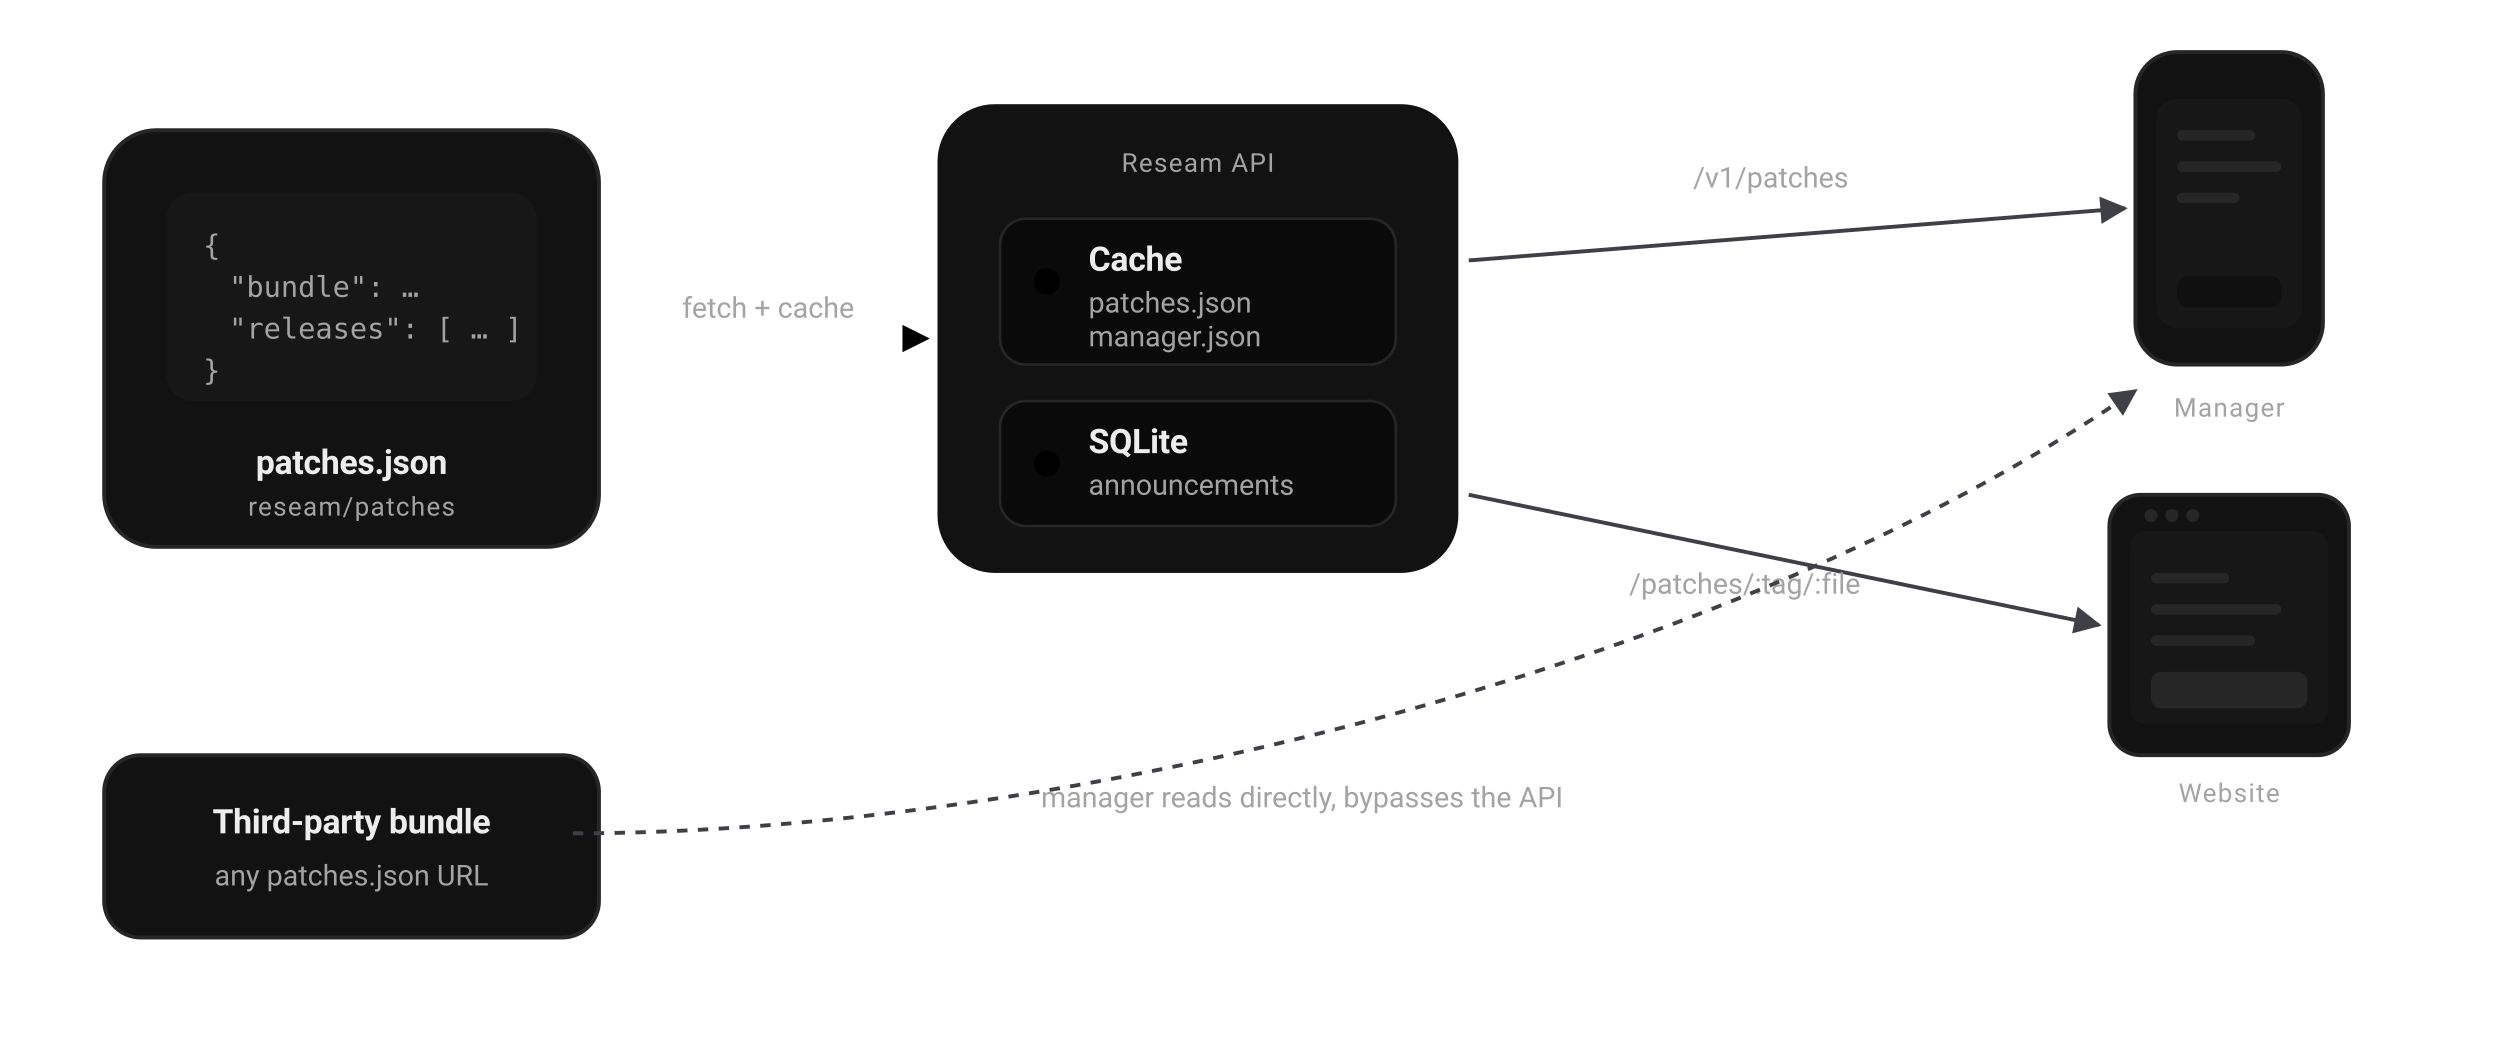
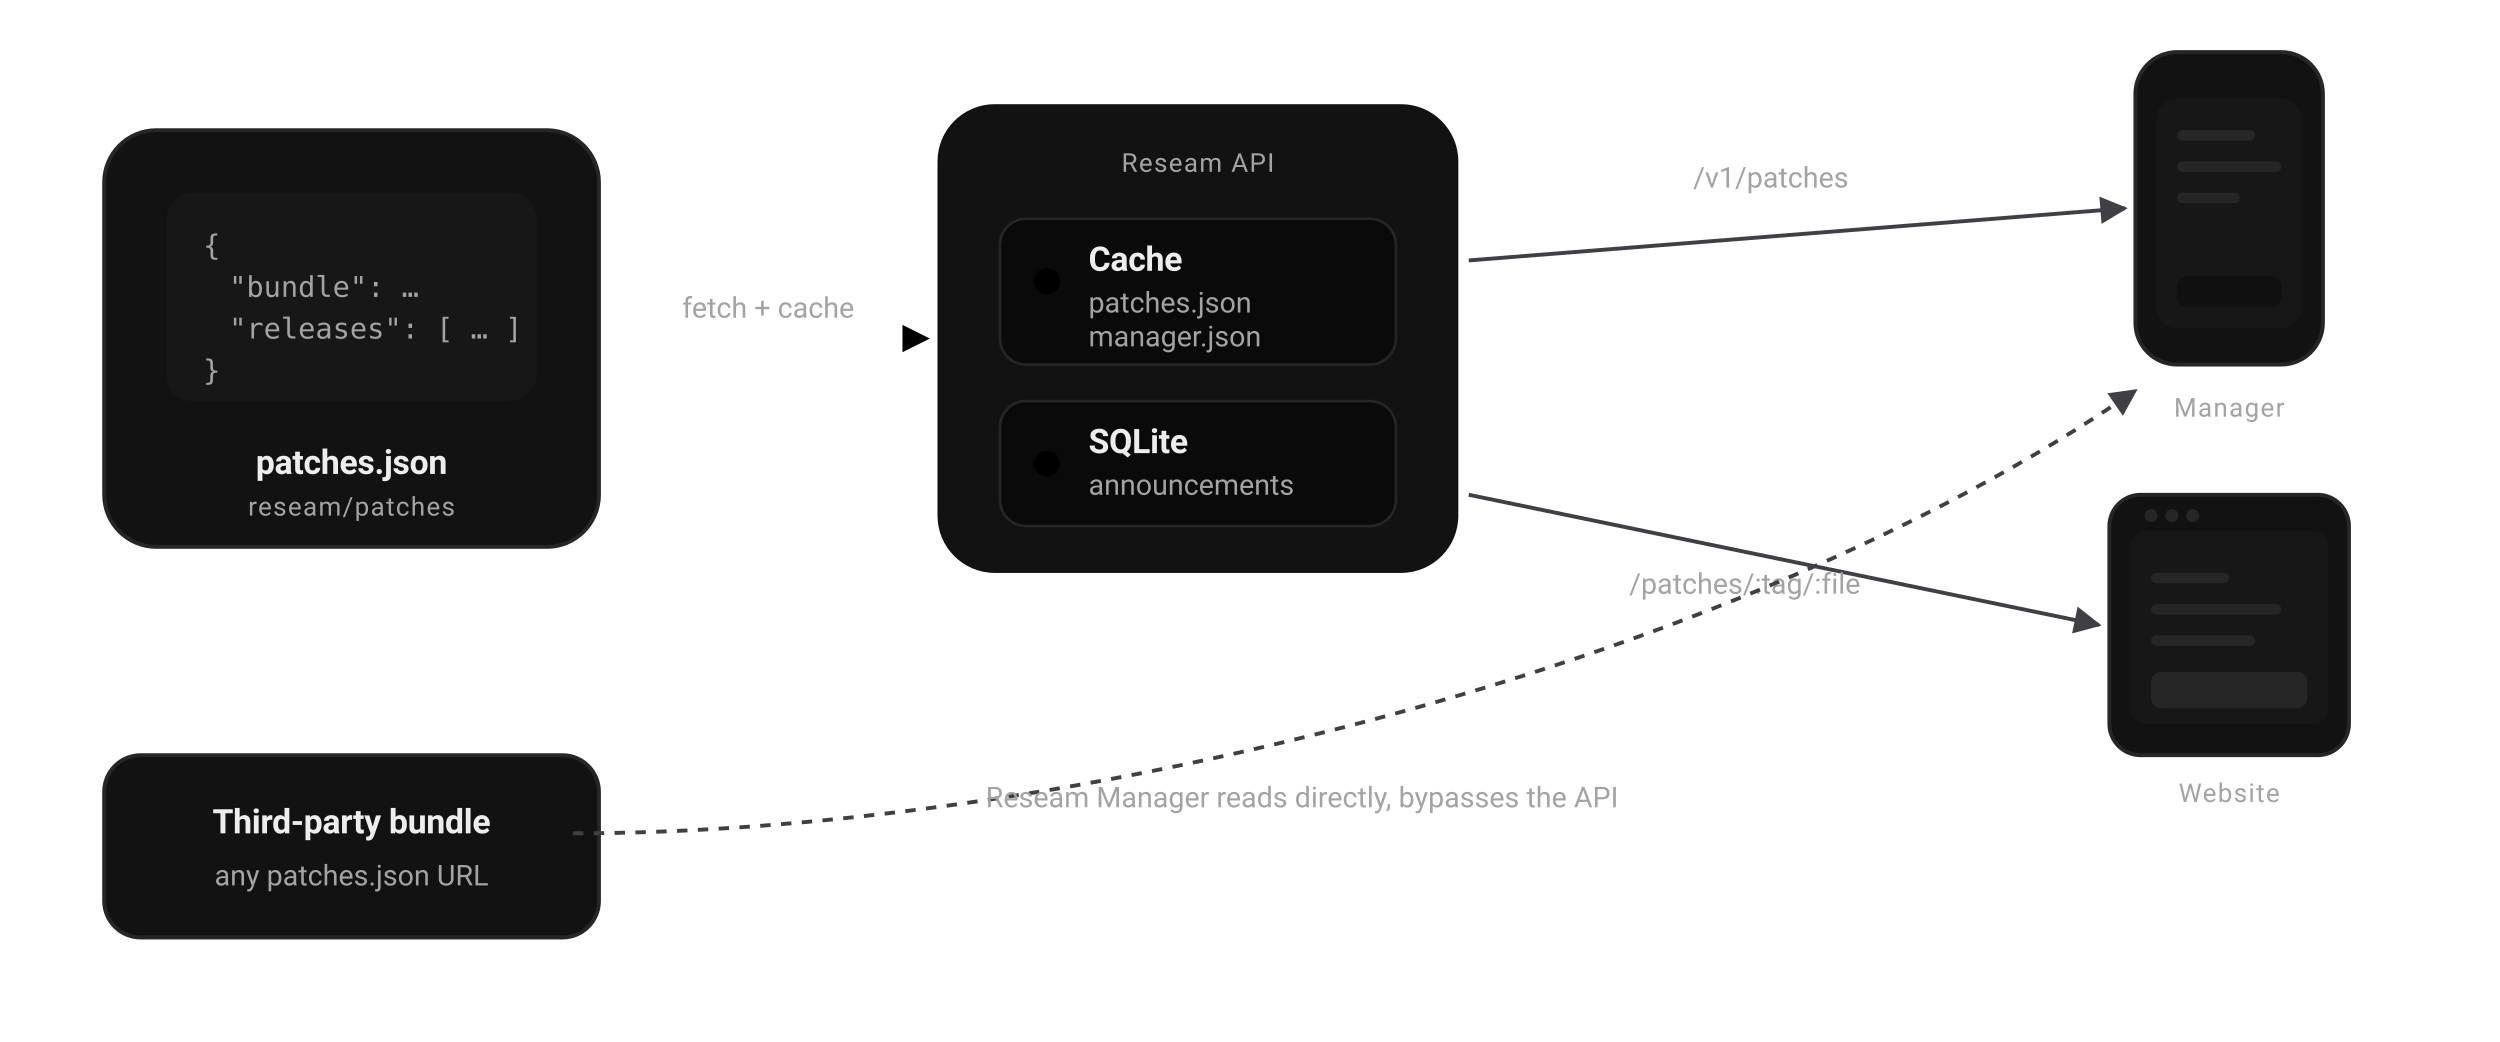
<svg xmlns="http://www.w3.org/2000/svg" viewBox="0 0 960 400" font-family="'InterVariable', ui-sans-serif, system-ui, -apple-system, 'Segoe UI', Roboto, sans-serif">
  <style>
		.card { fill: #121212; stroke: #262626; stroke-width: 1.5; }
		.card-accent { fill: #121212; stroke: oklch(0.881 0.097 156.04); stroke-width: 1.5; }
		.inner { fill: #171717; stroke: none; }
		.chip { fill: #0a0a0a; stroke: #262626; stroke-width: 1; }
		.bar { fill: #262626; }
		.title { fill: #ededed; font-size: 13px; font-weight: 600; letter-spacing: -0.01em; }
		.label { fill: #a3a3a3; font-size: 11px; }
		.caption { fill: #a3a3a3; font-size: 10px; letter-spacing: 0.05em; text-transform: uppercase; }
		.mono { fill: #a3a3a3; font-size: 11px; font-family: ui-monospace, SFMono-Regular, Menlo, monospace; }
		.accent-fill { fill: oklch(0.881 0.097 156.04); }
		.accent-stroke { stroke: oklch(0.881 0.097 156.04); stroke-width: 1.5; fill: none; }
		.link { stroke: #3f3f46; stroke-width: 1.5; fill: none; }
		.link-dashed { stroke: #3f3f46; stroke-width: 1.5; fill: none; stroke-dasharray: 4 4; }
		.arrowhead { fill: #3f3f46; }
		.arrowhead-accent { fill: oklch(0.881 0.097 156.04); }
	</style>
  <defs>
    <marker id="arrow" viewBox="0 0 10 10" refX="9" refY="5" markerWidth="7" markerHeight="7" orient="auto">
      <path d="M0,0 L10,5 L0,10 z" class="arrowhead" />
    </marker>
    <marker id="arrow-accent" viewBox="0 0 10 10" refX="9" refY="5" markerWidth="7" markerHeight="7" orient="auto">
      <path d="M0,0 L10,5 L0,10 z" class="arrowhead-accent" />
    </marker>
  </defs>
  <g transform="translate(40,50)">
    <rect class="card" x="0" y="0" width="190" height="160" rx="20" />
    <rect class="inner" x="24" y="24" width="142" height="80" rx="10" />
    <text class="mono" x="38" y="48">{</text>
    <text class="mono" x="48" y="64">"bundle": …</text>
    <text class="mono" x="48" y="80">"releases": [ … ]</text>
    <text class="mono" x="38" y="96">}</text>
    <text class="title" x="95" y="132" text-anchor="middle">patches.json</text>
    <text class="caption" x="95" y="148" text-anchor="middle">reseam/patches</text>
  </g>
  <g transform="translate(360,40)">
    <rect class="card-accent" x="0" y="0" width="200" height="180" rx="22" />
    <text class="caption" x="100" y="26" text-anchor="middle">Reseam API</text>
    <rect class="chip" x="24" y="44" width="152" height="56" rx="10" />
    <circle class="accent-fill" cx="42" cy="68" r="5" />
    <text class="title" x="58" y="64" font-size="12">Cache</text>
    <text class="label" x="58" y="80">patches.json</text>
    <text class="label" x="58" y="93">manager.json</text>
    <rect class="chip" x="24" y="114" width="152" height="48" rx="10" />
    <circle class="accent-fill" cx="42" cy="138" r="5" />
    <text class="title" x="58" y="134" font-size="12">SQLite</text>
    <text class="label" x="58" y="150">announcements</text>
  </g>
  <g transform="translate(820,20)">
    <rect class="card" x="0" y="0" width="72" height="120" rx="16" />
    <rect class="inner" x="8" y="18" width="56" height="88" rx="8" />
    <rect class="bar" x="16" y="30" width="30" height="4" rx="2" />
    <rect class="bar" x="16" y="42" width="40" height="4" rx="2" />
    <rect class="bar" x="16" y="54" width="24" height="4" rx="2" />
    <rect class="accent-fill" x="16" y="86" width="40" height="12" rx="4" opacity="0.3" />
    <text class="caption" x="36" y="140" text-anchor="middle" font-size="9">Manager</text>
  </g>
  <g transform="translate(810,190)">
    <rect class="card" x="0" y="0" width="92" height="100" rx="12" />
    <rect class="inner" x="8" y="14" width="76" height="74" rx="6" />
    <circle cx="16" cy="8" r="2.5" class="bar" />
    <circle cx="24" cy="8" r="2.5" class="bar" />
    <circle cx="32" cy="8" r="2.5" class="bar" />
    <rect class="bar" x="16" y="30" width="30" height="4" rx="2" />
    <rect class="bar" x="16" y="42" width="50" height="4" rx="2" />
    <rect class="bar" x="16" y="54" width="40" height="4" rx="2" />
    <rect class="bar" x="16" y="68" width="60" height="14" rx="4" />
    <text class="caption" x="46" y="118" text-anchor="middle" font-size="9">Website</text>
  </g>
  <line class="accent-stroke" x1="234" y1="130" x2="356" y2="130" marker-end="url(#arrow-accent)" />
  <text class="label" x="295" y="122" text-anchor="middle">fetch + cache</text>
  <line class="link" x1="564" y1="100" x2="816" y2="80" marker-end="url(#arrow)" />
  <text class="label" x="680" y="72" text-anchor="middle">/v1/patches</text>
  <line class="link" x1="564" y1="190" x2="806" y2="240" marker-end="url(#arrow)" />
  <text class="label" x="670" y="228" text-anchor="middle">/patches/:tag/:file</text>
  <g transform="translate(40,290)">
    <rect class="card" x="0" y="0" width="190" height="70" rx="14" />
    <text class="title" x="95" y="30" text-anchor="middle">Third-party bundle</text>
    <text class="label" x="95" y="50" text-anchor="middle">any patches.json URL</text>
  </g>
  <path class="link-dashed" d="M 220 320 C 400 320, 660 260, 820 150" marker-end="url(#arrow)" />
-   <text class="label" x="500" y="310" text-anchor="middle">manager reads directly, bypasses the API</text>
+   <text class="label" x="500" y="310" text-anchor="middle">Reseam Manager reads directly, bypasses the API</text>
</svg>
